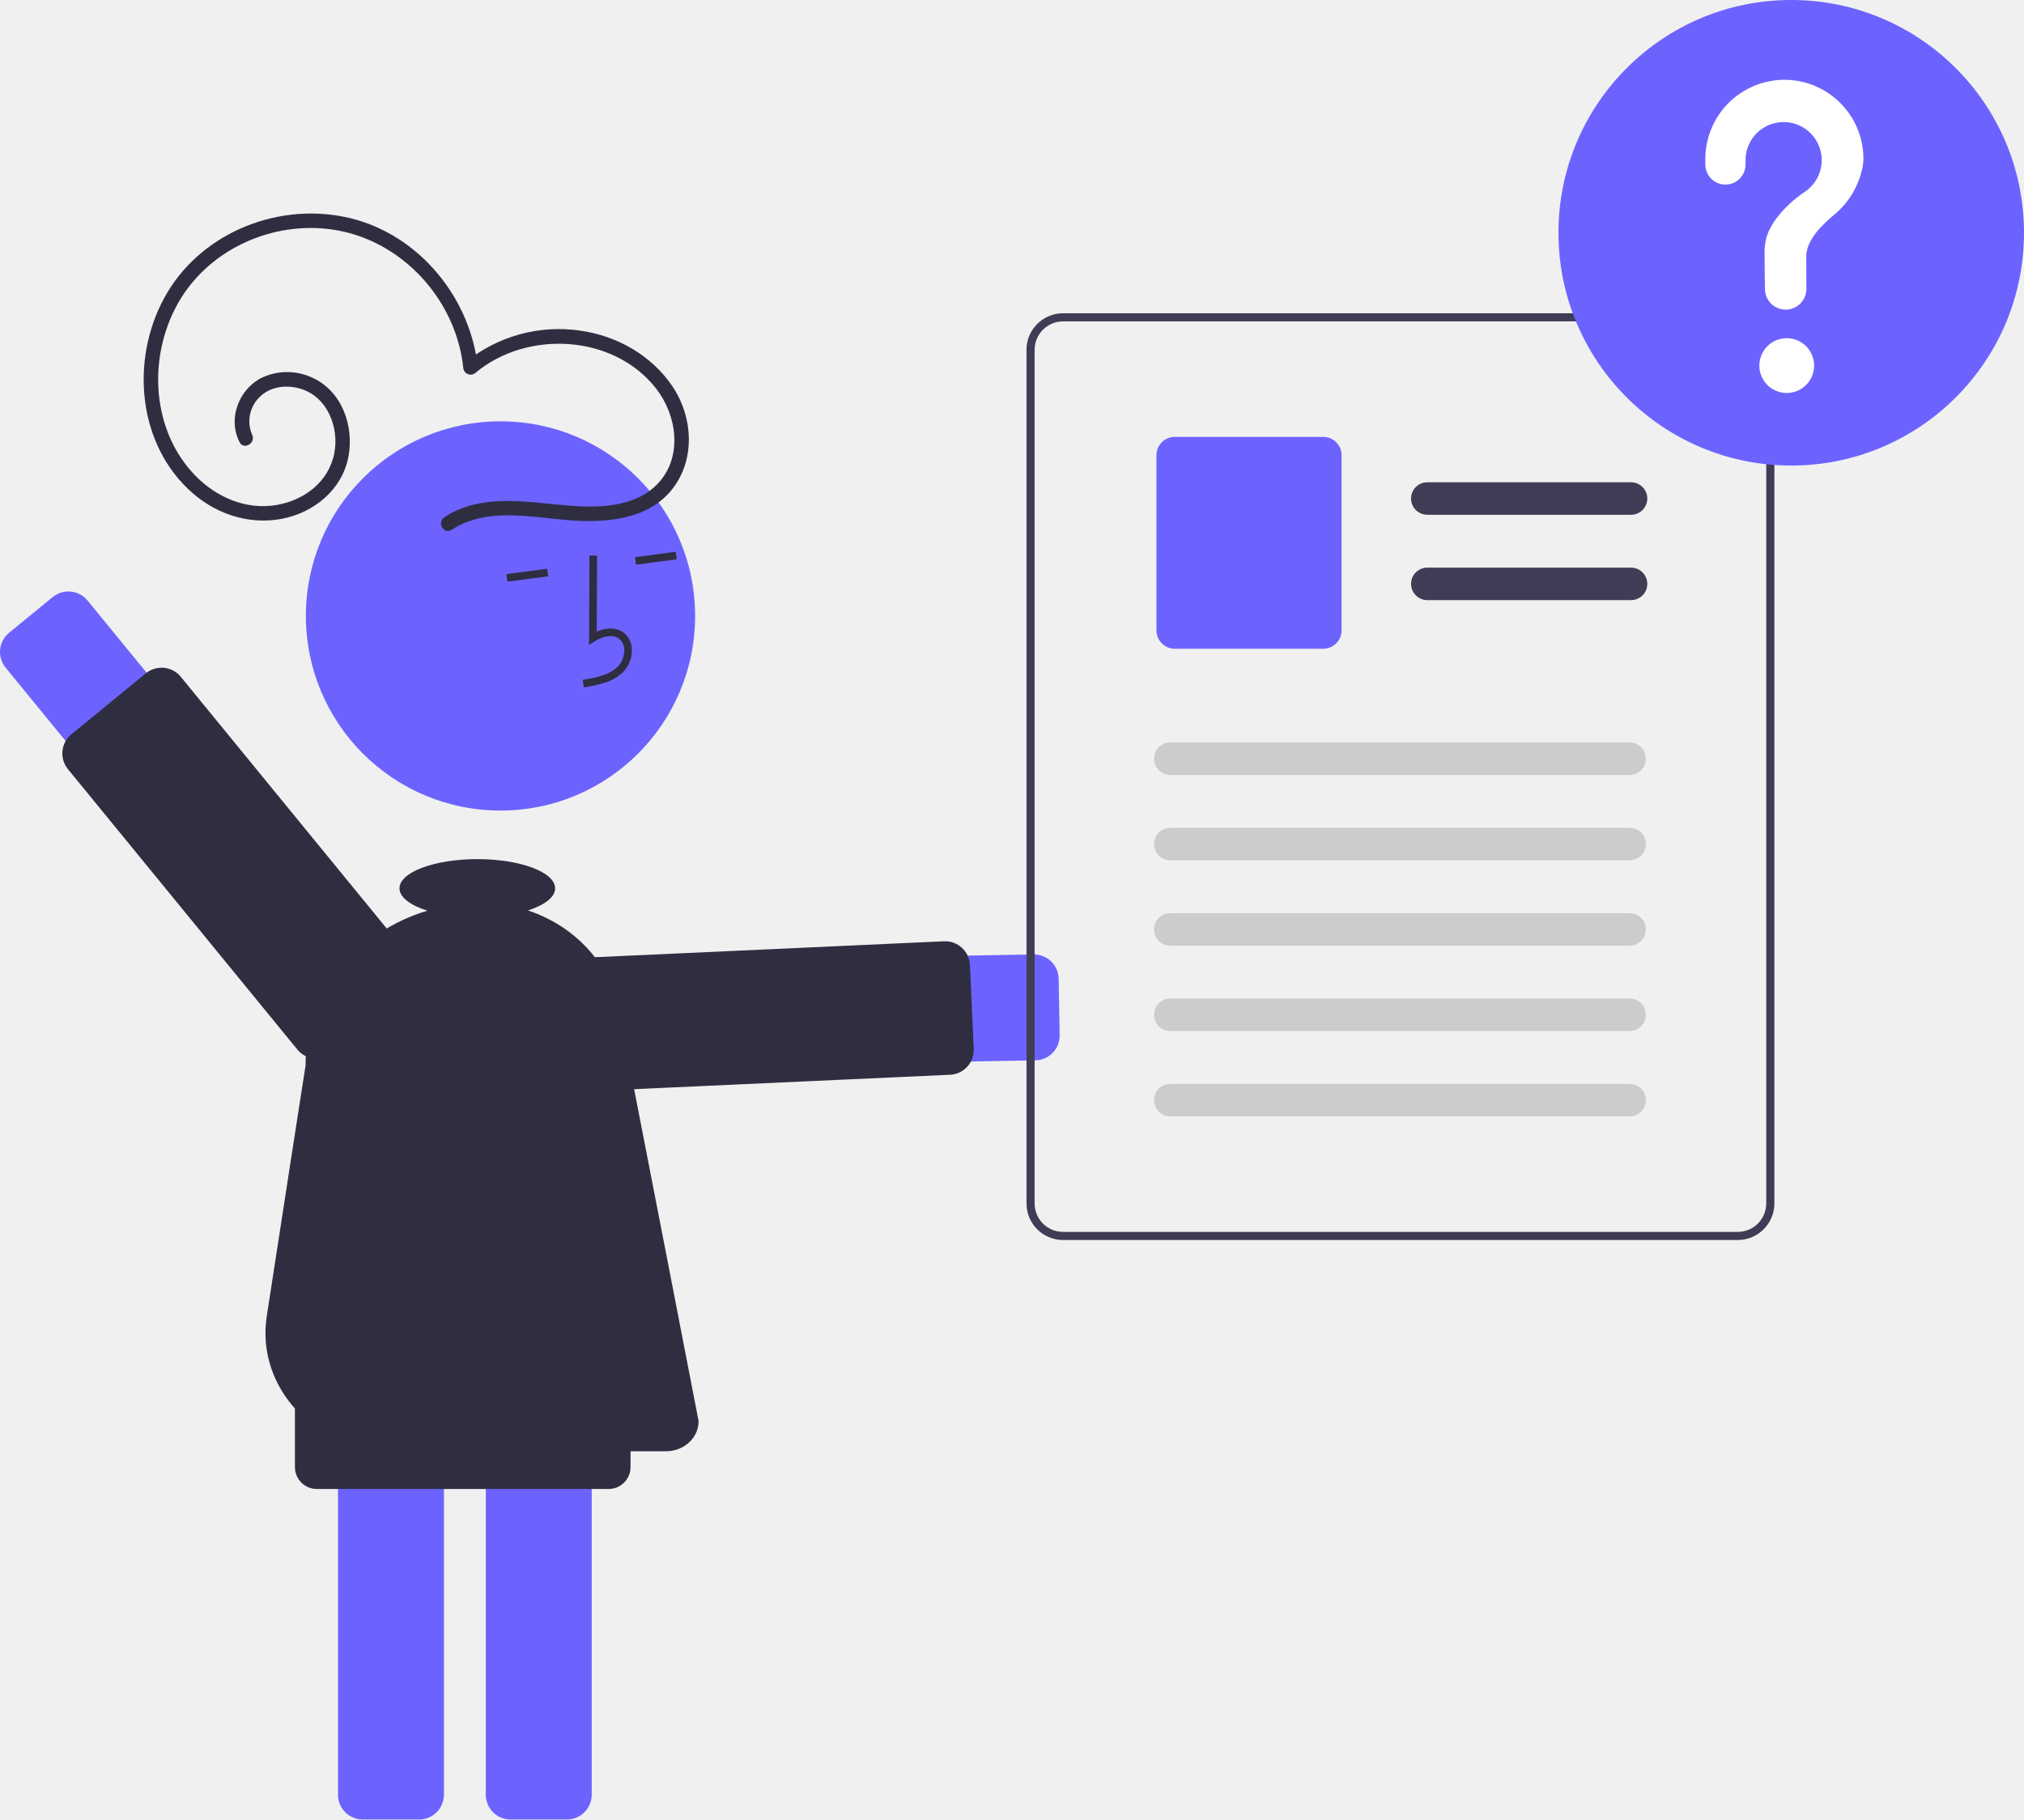
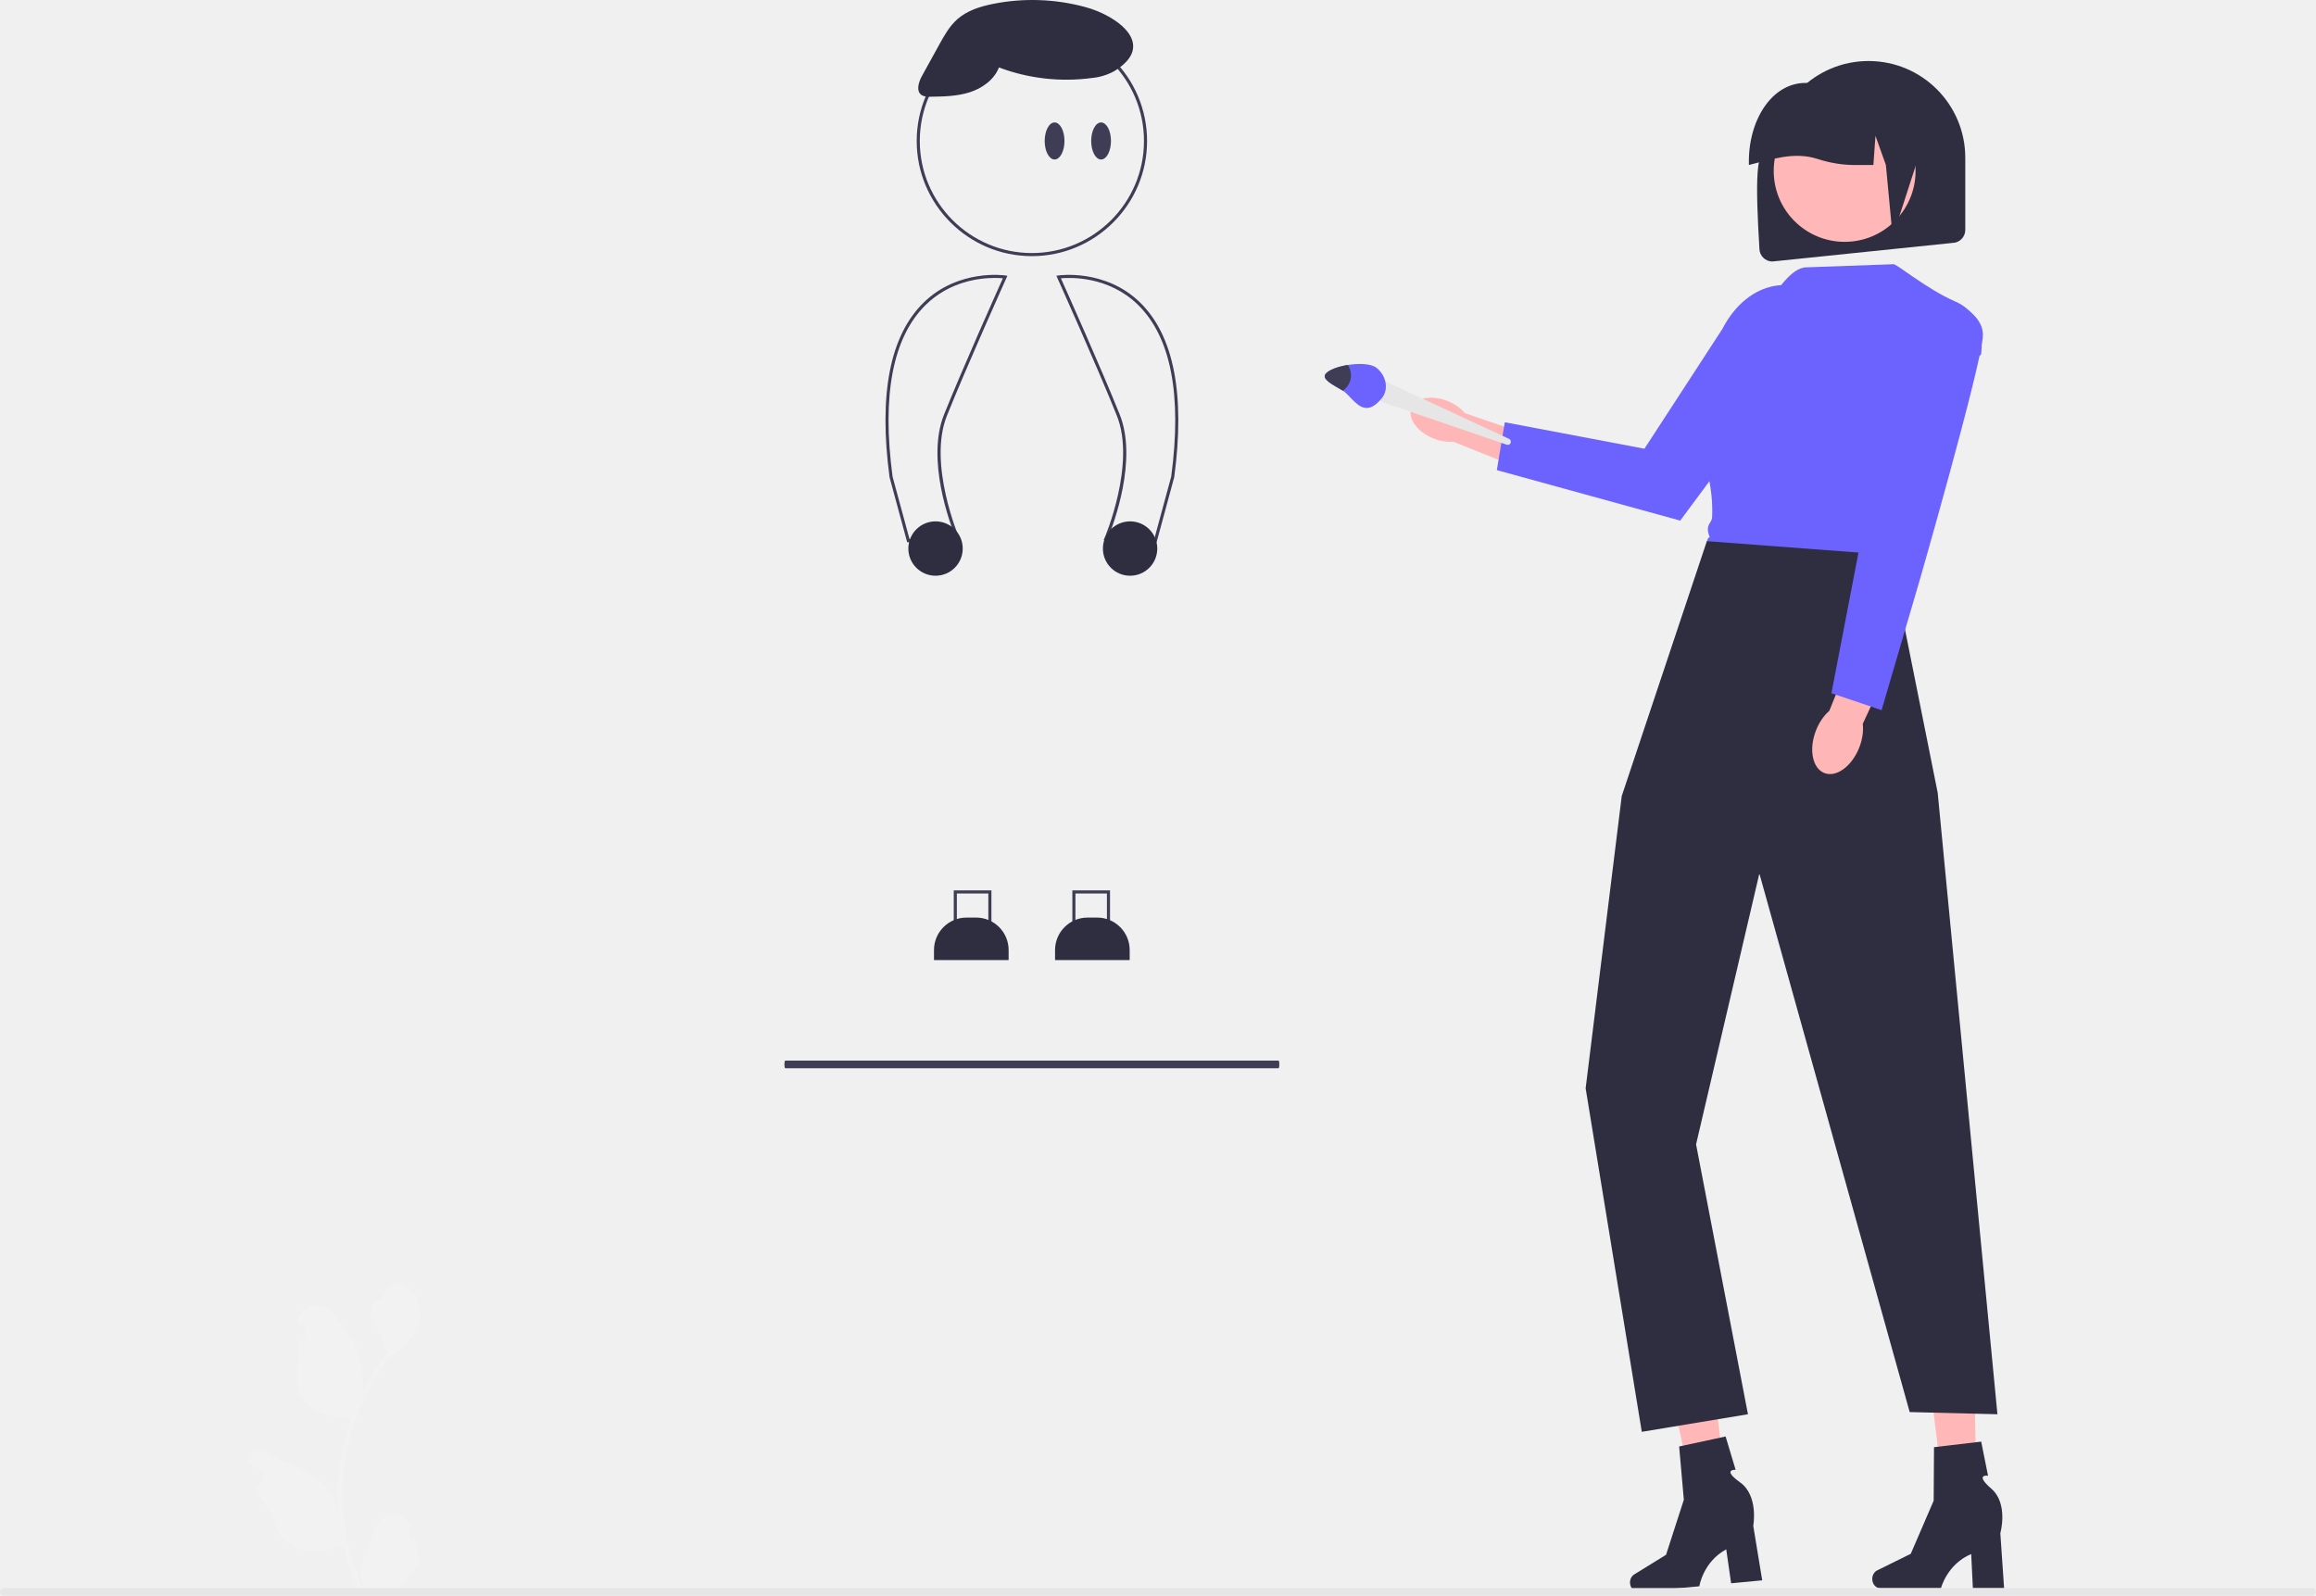
- <svg xmlns="http://www.w3.org/2000/svg" data-name="Layer 1" width="516.171" height="464.019" viewBox="0 0 516.171 464.019">
-   <path d="M605.943,488.406l-112.518,1.979a13.508,13.508,0,1,1-.475-27.012l112.518-1.978a6.326,6.326,0,0,1,6.436,6.214l.252,14.362a6.326,6.326,0,0,1-5.791,6.414Q606.155,488.402,605.943,488.406Z" transform="translate(-341.9143 -217.9903)" fill="#6c63ff" />
-   <path d="M584.213,492.077l-92.311,4.214a6.325,6.325,0,0,1-6.608-6.03l-.977-21.401a6.326,6.326,0,0,1,6.031-6.608l92.311-4.214a6.325,6.325,0,0,1,6.608,6.03l.977,21.401a6.334,6.334,0,0,1-5.792,6.593C584.373,492.068,584.293,492.073,584.213,492.077Z" transform="translate(-341.9143 -217.9903)" fill="#2f2e41" />
-   <path d="M428.108,675.684V555.967a6.333,6.333,0,0,1,6.326-6.326h14.364a6.333,6.333,0,0,1,6.326,6.326V675.684a6.333,6.333,0,0,1-6.326,6.326H434.433A6.333,6.333,0,0,1,428.108,675.684Z" transform="translate(-341.9143 -217.9903)" fill="#6c63ff" />
-   <path d="M465.802,675.684V555.967a6.333,6.333,0,0,1,6.326-6.326H486.492a6.333,6.333,0,0,1,6.326,6.326V675.684a6.333,6.333,0,0,1-6.326,6.326H472.128A6.333,6.333,0,0,1,465.802,675.684Z" transform="translate(-341.9143 -217.9903)" fill="#6c63ff" />
-   <circle cx="127.639" cy="157.08" r="49.633" fill="#6c63ff" />
-   <path d="M496.419,392.017a11.771,11.771,0,0,0,4.299-2.523,7.915,7.915,0,0,0,2.314-6.266,5.325,5.325,0,0,0-2.367-4.098c-1.775-1.139-4.149-1.142-6.566-.077l.091-19.376-1.946-.009-.108,22.779,1.5-.943c1.739-1.092,4.223-1.861,5.977-.735a3.42,3.42,0,0,1,1.481,2.646,5.981,5.981,0,0,1-1.72,4.672c-2.149,2.053-5.285,2.695-8.861,3.269l.308,1.922A32.079,32.079,0,0,0,496.419,392.017Z" transform="translate(-341.9143 -217.9903)" fill="#2f2e41" />
-   <rect x="503.944" y="359.375" width="10.483" height="1.946" transform="translate(-384.7108 -148.2221) rotate(-7.5232)" fill="#2f2e41" />
-   <rect x="471.14" y="363.706" width="10.483" height="1.946" transform="translate(-385.5602 -152.4797) rotate(-7.5232)" fill="#2f2e41" />
-   <path d="M364.254,371.152l71.261,87.097a13.507,13.507,0,1,1-20.908,17.107l-71.262-87.097a6.325,6.325,0,0,1,.89-8.901l11.117-9.096a6.326,6.326,0,0,1,8.902.89Z" transform="translate(-341.9143 -217.9903)" fill="#6c63ff" />
-   <path d="M388.02,390.591l58.516,71.519a6.325,6.325,0,0,1-.89,8.901l-18.988,15.536a6.325,6.325,0,0,1-8.902-.89l-58.516-71.519a6.333,6.333,0,0,1,.89-8.901l18.989-15.536a6.326,6.326,0,0,1,8.902.89Z" transform="translate(-341.9143 -217.9903)" fill="#2f2e41" />
-   <path id="b687333e-18de-4d8a-8832-7c3edcdf36cf-878" data-name="Path 336" d="M793.716,303.645a9.427,9.427,0,0,0-8.621-5.768H613.023a9.333,9.333,0,0,0-9.328,9.328V524.893a9.333,9.333,0,0,0,9.328,9.328H785.102a9.34,9.34,0,0,0,9.328-9.328V307.205a9.161,9.161,0,0,0-.707-3.56Zm-1.364,221.248a7.265,7.265,0,0,1-7.256,7.256H613.023a7.258,7.258,0,0,1-7.256-7.255V307.206a7.266,7.266,0,0,1,7.256-7.256H785.102a7.292,7.292,0,0,1,6.735,4.565,8.045,8.045,0,0,1,.273.819,7.195,7.195,0,0,1,.248,1.873Z" transform="translate(-341.9143 -217.9903)" fill="#3f3d56" />
-   <path id="eca15e8c-c9ce-4149-9dd0-d1ea6c849243-879" data-name="Path 337" d="M757.807,349.272H705.976a4.147,4.147,0,1,1,0-8.293h51.831a4.147,4.147,0,1,1,0,8.293Z" transform="translate(-341.9143 -217.9903)" fill="#3f3d56" />
-   <path id="b9f37388-2aff-4ffa-881f-18e269279f19-880" data-name="Path 338" d="M757.807,371.041H705.976a4.147,4.147,0,1,1,0-8.293h51.831a4.147,4.147,0,1,1,0,8.293Z" transform="translate(-341.9143 -217.9903)" fill="#3f3d56" />
-   <path id="ab29eed0-504d-400c-b1ab-2256c8d671ed-881" data-name="Path 339" d="M679.382,383.436H641.505a4.67,4.67,0,0,1-4.665-4.665V334.073a4.67,4.67,0,0,1,4.665-4.665h37.878a4.67,4.67,0,0,1,4.665,4.665V378.771A4.67,4.67,0,0,1,679.382,383.436Z" transform="translate(-341.9143 -217.9903)" fill="#6c63ff" />
-   <path id="fa5fec34-0c55-4409-8f72-9659063fc84a-882" data-name="Path 340" d="M757.447,415.616H640.31a4.147,4.147,0,0,1,0-8.293H757.447a4.147,4.147,0,1,1,0,8.293Z" transform="translate(-341.9143 -217.9903)" fill="#ccc" />
-   <path id="a43251d6-16e2-4557-b881-b3d221f9e0a0-883" data-name="Path 341" d="M757.447,437.385H640.31a4.147,4.147,0,0,1,0-8.293H757.447a4.147,4.147,0,1,1,0,8.293Z" transform="translate(-341.9143 -217.9903)" fill="#ccc" />
-   <path id="b1a9b5d8-150e-43cf-a101-e2528d51164c-884" data-name="Path 342" d="M757.447,459.153H640.31a4.147,4.147,0,0,1,0-8.293H757.447a4.147,4.147,0,1,1,0,8.293Z" transform="translate(-341.9143 -217.9903)" fill="#ccc" />
-   <path id="fb13d629-1d1d-4a08-ba0c-67ba8ed3b5d8-885" data-name="Path 343" d="M757.447,480.922H640.31a4.147,4.147,0,0,1,0-8.293H757.447a4.147,4.147,0,1,1,0,8.293Z" transform="translate(-341.9143 -217.9903)" fill="#ccc" />
-   <path id="f81dc734-d8e2-4a40-b2eb-9530c4619ee2-886" data-name="Path 344" d="M757.447,502.691H640.31a4.147,4.147,0,0,1,0-8.293H757.447a4.147,4.147,0,1,1,0,8.293Z" transform="translate(-341.9143 -217.9903)" fill="#ccc" />
-   <circle id="bb95e310-3287-4bad-95b8-3adafab6ad5a" data-name="Ellipse 44" cx="456.809" cy="59.362" r="59.362" fill="#6c63ff" />
-   <circle cx="455.66" cy="93.237" r="6.985" fill="#fff" />
-   <path d="M796.826,238.343a20.213,20.213,0,0,0-20.01,19.864c-.001.101-.002.809-.002,1.736a5.124,5.124,0,0,0,5.124,5.124h0a5.128,5.128,0,0,0,5.126-5.129v-.003c-.001-.63-.001-1.067-.001-1.094a9.718,9.718,0,1,1,14.96,8.181l.002.002s-7.293,4.695-9.516,11.136l.002 0a14.274,14.274,0,0,0-.588,4.065c0,.566.033,5.515.098,9.532a5.282,5.282,0,0,0,5.283,5.196h0a5.284,5.284,0,0,0,5.283-5.284l-0-.032c-.022-3.679-.034-7.963-.034-8.274,0-3.955,3.815-7.895,6.949-10.465a21.077,21.077,0,0,0,7.249-11.54,13.174,13.174,0,0,0,.38-2.86A20.157,20.157,0,0,0,796.972,238.342Q796.899,238.342,796.826,238.343Z" transform="translate(-341.9143 -217.9903)" fill="#fff" />
-   <path d="M457.111,353.111c8.886-5.842,20.055-3.214,29.931-2.451,8.924.69,19.502.01,25.779-7.281,6.53-7.586,5.985-18.848.578-26.872-5.322-7.897-14.155-12.884-23.501-14.199a37.702,37.702,0,0,0-29.3,8.091l3.176,1.316c-1.851-17.695-14.861-33.691-32.317-38.03-17.661-4.39-37.412,3.102-46.835,18.85-9.289,15.524-8.189,37.187,5.182,50.088,6.421,6.196,15.156,9.352,24.02,7.668,8.175-1.553,15.439-7.513,16.969-15.929,1.418-7.802-1.68-16.663-9.268-20.07a15.13,15.13,0,0,0-13.224.211,12.855,12.855,0,0,0-6.518,10.283,11.363,11.363,0,0,0,1.209,5.936c1.053,2.15,4.264.266,3.213-1.878a8.628,8.628,0,0,1,1.783-9.47c2.758-2.882,7.113-3.36,10.778-2.182,6.707,2.156,9.668,9.85,8.404,16.377-1.416,7.311-7.657,12.009-14.764,13.212-7.728,1.308-15.265-1.955-20.63-7.444-11.235-11.494-12.208-30.008-4.629-43.726,7.689-13.917,24.089-21.39,39.711-19.056,15.448,2.308,28.17,14.459,32.134,29.44a37.702,37.702,0,0,1,1.06,5.721,1.889,1.889,0,0,0,3.176,1.316c13.2-10.963,35.155-9.787,45.978,4.004,5.308,6.763,6.872,17.266.674,24.06-5.902,6.469-15.703,6.476-23.764,5.767-10.312-.906-21.648-3.037-30.885,3.035-1.993,1.31-.131,4.534,1.878,3.213Z" transform="translate(-341.9143 -217.9903)" fill="#2f2e41" />
-   <path d="M497.133,597.715H422.71a5.588,5.588,0,0,1-5.582-5.582V567.325a5.588,5.588,0,0,1,5.582-5.582h74.423a5.588,5.588,0,0,1,5.582,5.582v24.808A5.588,5.588,0,0,1,497.133,597.715Z" transform="translate(-341.9143 -217.9903)" fill="#2f2e41" />
-   <path d="M499.676,475.407c-2.33-11.916-11.38-21.353-23.126-25.233,4.242-1.365,6.938-3.386,6.938-5.646,0-4.11-8.885-7.442-19.846-7.442s-19.846,3.332-19.846,7.442c0,2.293,2.77,4.343,7.119,5.708-18.008,5.369-31.078,21.041-31.078,39.496,0,0-5.543,35.535-9.895,63.941-2.784,18.173,12.429,34.416,32.229,34.416h69.633c4.561,0,8.272-3.44,8.272-7.669C520.077,580.418,507.246,514.116,499.676,475.407Z" transform="translate(-341.9143 -217.9903)" fill="#2f2e41" />
+ <svg xmlns="http://www.w3.org/2000/svg" width="748.775" height="515.969" viewBox="0 0 748.775 515.969">
+   <path d="M134.516,498.182c-2.066,.129-3.208-2.437-1.645-3.933l.155-.618c-.02-.05-.041-.099-.062-.148-2.089-4.982-9.17-4.947-11.241,.042-1.839,4.428-4.179,8.864-4.756,13.546-.258,2.067-.142,4.172,.316,6.2-4.308-9.411-6.575-19.687-6.575-30.021,0-2.597,.142-5.193,.433-7.783,.239-2.119,.568-4.224,.995-6.31,2.306-11.277,7.299-22.018,14.5-30.99,3.462-1.892,6.349-4.851,8.093-8.397,.626-1.279,1.117-2.655,1.35-4.056-.394,.052-1.486-5.949-1.188-6.317-.549-.833-1.532-1.247-2.131-2.06-2.982-4.043-7.091-3.337-9.236,2.157-4.582,2.313-4.627,6.148-1.815,9.837,1.789,2.347,2.035,5.522,3.604,8.035-.162,.207-.329,.407-.491,.614-2.961,3.798-5.522,7.88-7.681,12.169,.61-4.766-.291-10.508-1.826-14.21-1.748-4.217-5.025-7.769-7.91-11.415-3.466-4.379-10.573-2.468-11.184,3.083-.006,.054-.012,.107-.017,.161,.429,.242,.848,.499,1.259,.77,2.339,1.547,1.531,5.174-1.241,5.602l-.063,.01c.155,1.544,.42,3.074,.807,4.579-3.702,14.316,4.29,19.53,15.701,19.764,.252,.129,.497,.258,.749,.381-1.156,3.255-2.08,6.594-2.764,9.979-.614,2.99-1.04,6.013-1.279,9.049-.297,3.83-.271,7.68,.052,11.503l-.019-.136c-.82-4.211-3.107-8.145-6.427-10.87-4.946-4.063-11.933-5.559-17.268-8.824-2.568-1.572-5.859,.459-5.411,3.437l.022,.143c.794,.323,1.569,.698,2.319,1.117,.429,.242,.848,.499,1.259,.77,2.339,1.547,1.531,5.174-1.241,5.602l-.063,.01c-.045,.006-.084,.013-.129,.019,1.363,3.236,3.262,6.239,5.639,8.829,2.315,12.497,12.256,13.683,22.89,10.044h.006c1.163,5.064,2.861,10.011,5.044,14.726h18.02c.065-.2,.123-.407,.181-.607-1.666,.103-3.346,.006-4.986-.297,1.337-1.641,2.674-3.294,4.011-4.935,.032-.032,.058-.065,.084-.097,.678-.84,1.363-1.673,2.041-2.512l0-.001c.042-2.578-.267-5.147-.879-7.64l-.001-0-0-0Z" fill="#f2f2f2" />
+   <g>
+     <polygon points="639.139 489.97 629.278 490.202 623.782 445.902 638.333 445.558 639.139 489.97" fill="#ffb7b7" />
+     <path d="M605.308,510.542h0c0,1.666,1.182,3.016,2.64,3.016h19.572s1.926-7.742,9.779-11.074l.542,11.074h10.097l-1.223-17.807s2.701-9.527-2.908-14.397c-5.609-4.87-1.066-4.192-1.066-4.192l-2.207-11.021-15.257,1.794-.112,17.301-7.404,17.173-10.86,5.365c-.967,.477-1.592,1.565-1.592,2.768l-0,0Z" fill="#2f2e41" />
+   </g>
+   <g>
+     <polygon points="558.752 488.337 548.957 489.497 539.314 445.912 553.768 444.198 558.752 488.337" fill="#ffb7b7" />
+     <path d="M527.009,512.003h0c.157,1.658,1.461,2.891,2.913,2.754l19.485-1.843s1.188-7.889,8.693-11.946l1.583,10.974,10.052-.951-2.895-17.613s1.792-9.739-4.251-14.059c-6.043-4.32-1.456-4.073-1.456-4.073l-3.235-10.764-15.021,3.223,1.518,17.234-5.754,17.794-10.307,6.364c-.917,.566-1.438,1.708-1.325,2.906h0l-0-0Z" fill="#2f2e41" />
+   </g>
+   <path id="b-265" d="M568.824,80.353c-1.147-19.461-1.688-36.56,4-29.344,0-17.276,14.005-31.28,31.28-31.28s31.281,14.005,31.281,31.28v23.344c-.004,2.318-1.882,4.196-4.2,4.2l-58.159,6c-2.319-.003-4.198-1.881-4.202-4.2Z" fill="#2f2e41" />
+   <circle id="c" cx="596.385" cy="55.267" r="22.934" fill="#ffb7b7" />
+   <path id="d-266" d="M565.424,52.876c-.313-16.402,10.391-30.531,24.744-24.744h4.669c13.659,.015,24.729,11.085,24.744,24.744l-7.67,23.732-2.197-23.265-3.365-9.423-.673,9.423h-5.1c-4.392,.114-8.759-.584-12.937-1.943-7.64-2.484-14.894,.173-22.215,1.943v-.467Z" fill="#2f2e41" />
+   <path id="e-267" d="M609.758,181.308l-58.392-2.222c.409-2.113,.192-5.194,1.406-5.369-1.7-4.28,.67-4.321,.765-6.515,.369-8.471-1.6-17.265-5.436-26.316-2.517-6.992-2.558-13-.121-17.844,2.096-3.982,5.618-7.025,9.861-8.523l12.777-15.432c3.328-4.016,8.237-12.684,13.453-12.651l28-1c.8-.481,10.632,7.974,20.205,12.122,10.383,4.5,8.241,16.796,8.215,16.953l-.024,.147-.114,.1-22.082,18.6-6.968,39.242c.699,2.026,.521,3.547-.785,4.419,1.878,1.389,.588,2.838-.762,4.289l-0-0v0Z" fill="#6c63ff" />
+   <path id="f-268" d="M551.835,174.981l-27.518,82.413-11.67,94.501,18.153,111.075,34.324-5.683-16.776-87.264,20.465-87.576,48.6,174.133,28.366,.707-19.311-200.95-15.397-76.901-59.237-4.455v0h-0Z" fill="#2f2e41" />
+   <path id="g-269" d="M1.247,515.969H747.528c.689,0,1.247-.558,1.247-1.247s-.558-1.247-1.247-1.247H1.247c-.689,0-1.247,.558-1.247,1.247s.558,1.247,1.247,1.247h0Z" fill="#e6e6e6" />
+   <path d="M320.534,304.08h-12.18v-16.18h12.18v16.18Zm-11.18-1h10.18v-14.18h-10.18v14.18Z" fill="#3f3d56" />
+   <path d="M358.874,304.08h-12.18v-16.18h12.18v16.18Zm-11.18-1h10.18v-14.18h-10.18v14.18Z" fill="#3f3d56" />
+   <path d="M333.614,82.822c-20.534,0-37.24-16.706-37.24-37.24s16.706-37.24,37.24-37.24,37.24,16.706,37.24,37.24-16.706,37.24-37.24,37.24Zm0-73.48c-19.983,0-36.24,16.257-36.24,36.24s16.257,36.24,36.24,36.24,36.24-16.257,36.24-36.24-16.257-36.24-36.24-36.24Z" fill="#3f3d56" />
+   <path id="h-270" d="M360.181,23.036c-2.173,1.192-4.566,1.928-7.033,2.164-10.184,1.393-20.554,.229-30.176-3.387-1.58,3.993-5.41,6.741-9.511,8.039-4.101,1.298-8.45,1.363-12.746,1.428-.944,.106-1.898-.074-2.737-.519-1.915-1.288-.985-4.252,.13-6.265l5.54-10.041c1.634-2.965,3.322-5.994,5.853-8.234,3.181-2.813,7.4-4.133,11.555-4.966,9.833-1.958,19.986-1.621,29.668,.985,10.355,2.716,23.653,12.215,9.457,20.796Z" fill="#2f2e41" />
+   <ellipse id="i" cx="355.984" cy="45.582" rx="3.2" ry="5.99" fill="#3f3d56" />
+   <ellipse id="j" cx="340.952" cy="45.582" rx="3.2" ry="5.99" fill="#3f3d56" />
+   <path d="M293.296,175.336l-5.694-20.995c-3.587-26.858,.126-45.85,11.025-56.512,11.227-10.983,26.274-8.785,26.425-8.763l.648,.101-.269,.598c-.129,.287-12.989,28.913-19.291,44.661-6.231,15.566,3.892,39.317,3.995,39.555l.289,.669-17.126,.685v0Zm28.337-85.467c-4.944,0-14.575,1.103-22.318,8.685-10.653,10.432-14.265,29.135-10.736,55.59l5.473,20.16,14.884-.595c-1.66-4.072-9.591-25.002-3.726-39.655,5.792-14.469,17.104-39.781,19.028-44.074-.56-.052-1.457-.111-2.604-.111Z" fill="#3f3d56" />
+   <path d="M373.933,175.336l-17.126-.685,.289-.669c.103-.238,10.223-23.995,3.995-39.556-6.303-15.748-19.163-44.374-19.292-44.661l-.269-.598,.648-.101c.152-.023,15.199-2.22,26.425,8.763,10.898,10.662,14.612,29.654,11.038,56.447l-5.707,21.06v-0Zm-15.64-1.626l14.883,.595,5.486-20.225c3.516-26.39-.096-45.094-10.749-55.525-9.54-9.343-21.949-8.85-24.922-8.574,1.924,4.292,13.237,29.605,19.028,44.074,5.865,14.653-2.066,35.583-3.726,39.655Z" fill="#3f3d56" />
+   <circle id="k" cx="302.464" cy="177.371" r="8.79" fill="#2f2e41" />
+   <circle id="l" cx="365.364" cy="177.371" r="8.79" fill="#2f2e41" />
+   <path d="M326.094,310.431h-24.13v-3.24c0-5.79,4.71-10.5,10.5-10.5h3.13c5.79,0,10.5,4.71,10.5,10.5v3.24Z" fill="#2f2e41" />
+   <path d="M365.234,310.431h-24.13v-3.24c0-5.79,4.71-10.5,10.5-10.5h3.13c5.79,0,10.5,4.71,10.5,10.5v3.24Z" fill="#2f2e41" />
+   <path id="m-271" d="M253.88,345.424h159.468c.147,0,.266-.558,.266-1.247s-.119-1.247-.266-1.247H253.88c-.147,0-.266,.558-.266,1.247s.119,1.247,.266,1.247Z" fill="#3f3d56" />
+   <g>
+     <path d="M601.125,241.667c-2.365,6.085-7.421,9.797-11.293,8.292-3.872-1.505-5.094-7.658-2.729-13.742,1.035-2.663,2.586-4.872,4.328-6.388l10.345-25.656,11.937,5.111-11.465,24.75c.261,2.294-.087,4.97-1.122,7.634h0Z" fill="#ffb6b6" />
+     <path d="M616.089,92.278s26.251,4.832,24.958,16.846c-1.293,12.014-20.235,77.893-20.235,77.893l-12.483,42.603-16.219-5.471,12.02-62.516,11.96-69.354Z" fill="#6c63ff" />
+   </g>
+   <path d="M468.2,129.75c2.268,.941,4.136,2.317,5.404,3.842l22.173,7.601-3.925,10.445-22.069-8.835c-1.976,.179-4.268-.171-6.537-1.113-5.181-2.15-8.273-6.566-6.904-9.863,1.368-3.297,6.678-4.227,11.859-2.077h0Z" fill="#ffb6b6" />
+   <path d="M593.81,100.054l0,0-50.583,68.279-59.294-16.327,2.578-15.468,45.15,8.551,25.189-38.724c8.225-15.899,24.436-19.101,36.96-6.311Z" fill="#6c63ff" />
+   <path id="n-272" d="M444.744,121.832l43.161,20.085c.506,.24,.721,.845,.481,1.351-.22,.463-.75,.689-1.237,.527l-43.562-14.909,1.157-7.054Z" fill="#e6e6e6" />
+   <path d="M445.128,118.998c3.179,2.652,3.894,7.039,1.594,9.796-2.3,2.757-4.823,4.441-8.003,1.788-2.303-1.922-3.063-3.337-4.573-4.259-2.93-1.78-7.054-3.659-5.535-5.478,1.063-1.275,3.986-2.327,7.149-2.839,3.667-.587,7.657-.436,9.369,.993h-0Z" fill="#6c63ff" />
+   <path d="M435.759,118.005c1.458,2.155,1.383,5.101-.366,7.197-.372,.445-.785,.816-1.248,1.121-2.93-1.78-7.054-3.659-5.535-5.478,1.063-1.275,3.986-2.327,7.149-2.839h-0Z" fill="#3f3d56" />
</svg>
